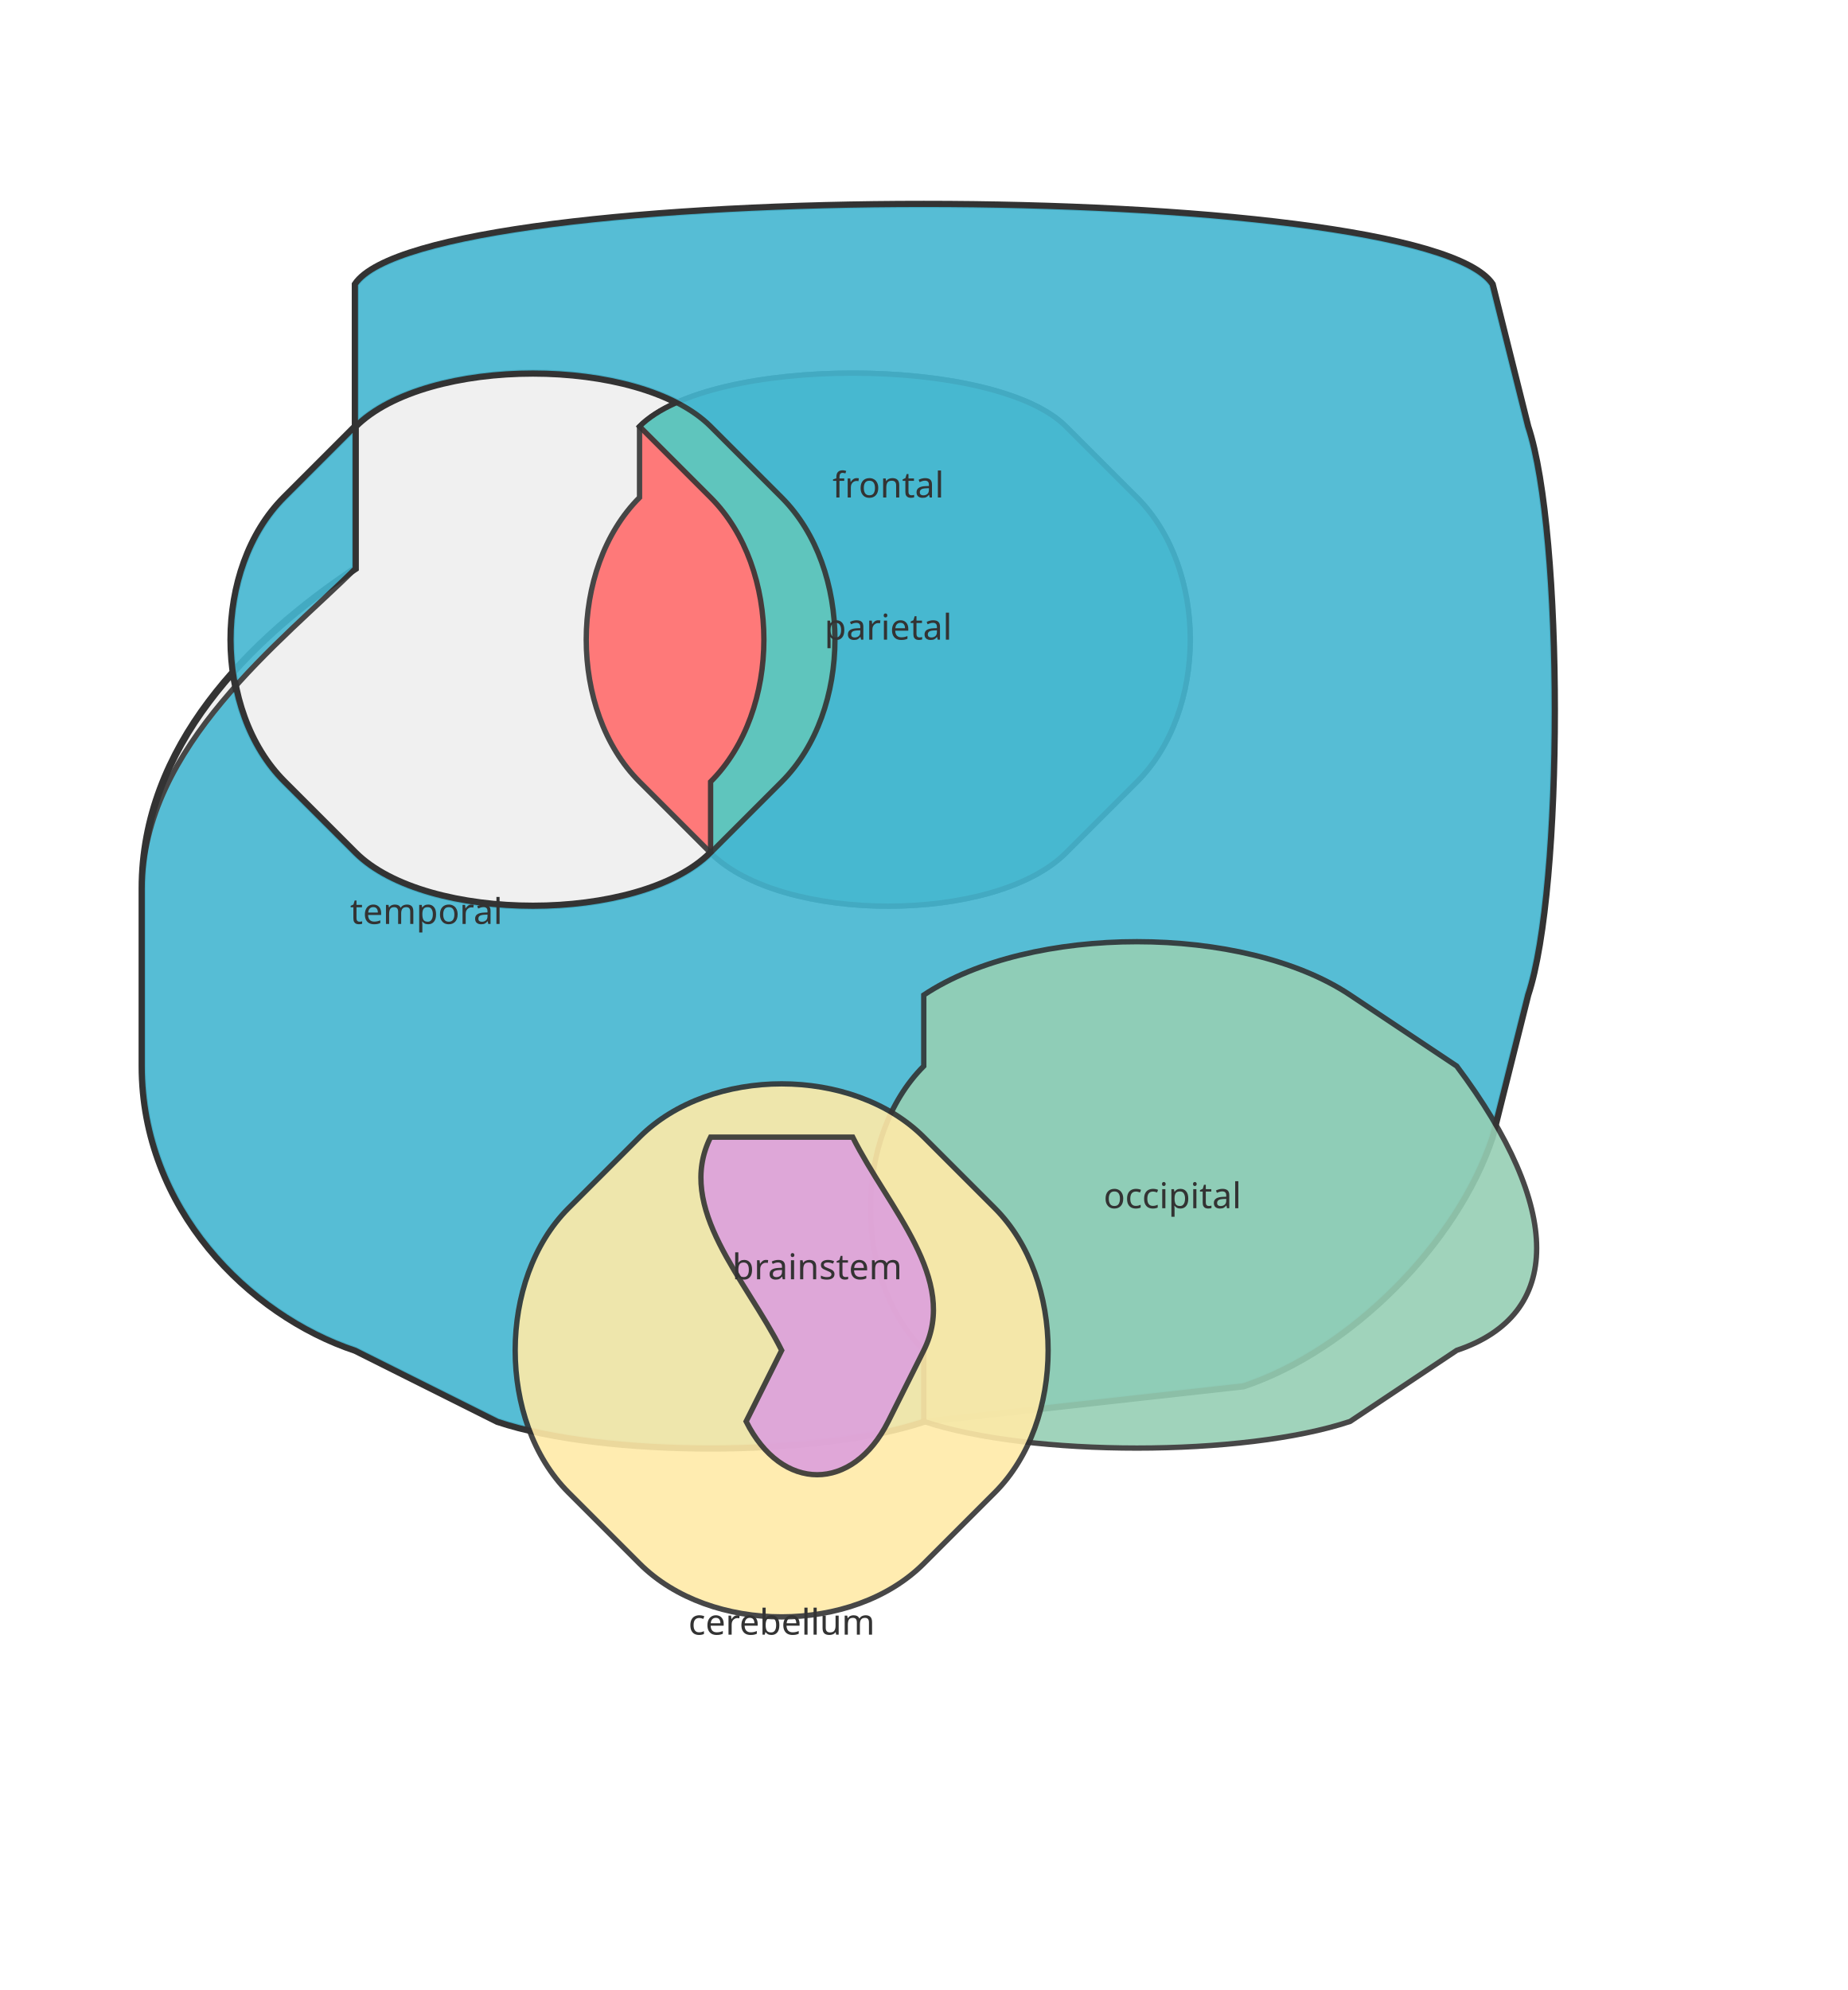
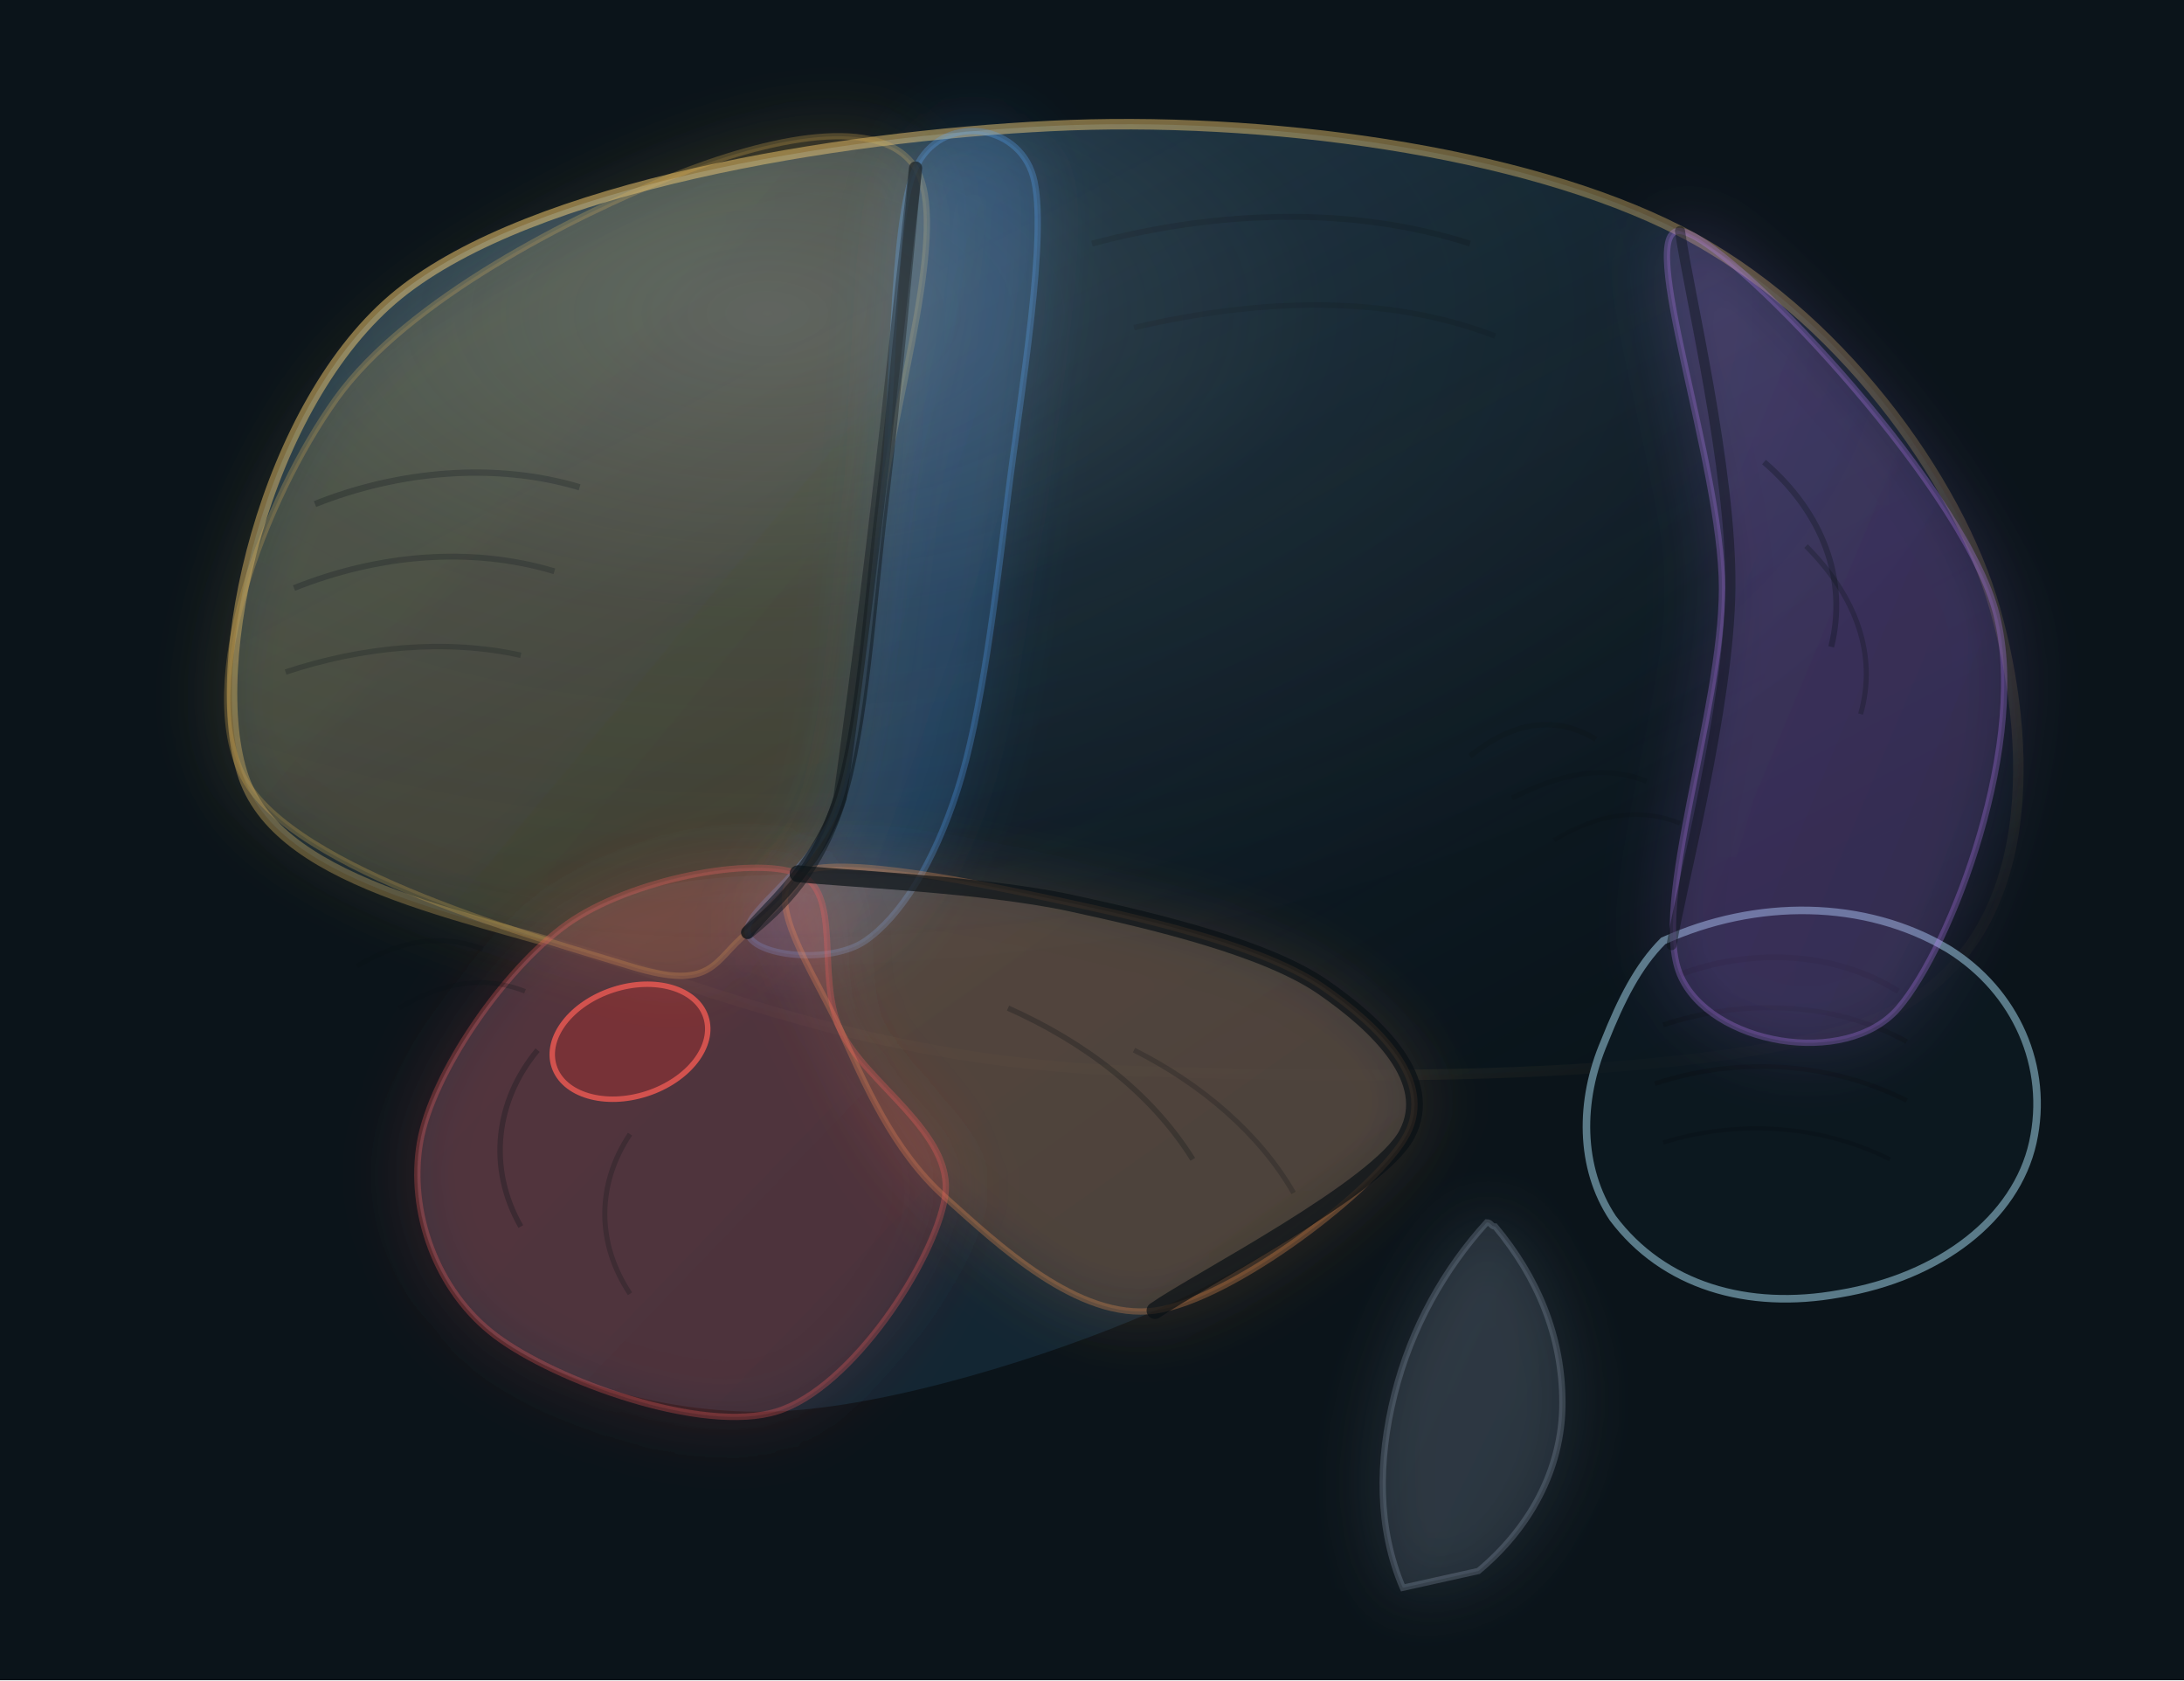
- <svg xmlns="http://www.w3.org/2000/svg" width="520" height="560" viewBox="0 0 520 560">
+ <svg xmlns="http://www.w3.org/2000/svg" width="520" height="400" viewBox="0 0 520 400" role="img" aria-label="Left lateral view of the human brain — functional anatomy, six benchmark axes mapped onto their cortical origin">
  <defs>
-     <filter id="glow" x="-20%" y="-20%" width="140%" height="140%">
-       <feGaussianBlur stdDeviation="6" result="blur" />
-       <feComposite in="SourceGraphic" in2="blur" operator="over" />
+     <linearGradient id="brain-deep" x1="0" y1="0" x2="1" y2="1">
+       <stop offset="0%" stop-color="#1c3c50" stop-opacity="0.9" />
+       <stop offset="55%" stop-color="#10222e" stop-opacity="0.65" />
+       <stop offset="100%" stop-color="#070f14" stop-opacity="0.45" />
+     </linearGradient>
+     <radialGradient id="brain-sheen" cx="30%" cy="20%" r="70%">
+       <stop offset="0%" stop-color="#dce8ee" stop-opacity="0.18" />
+       <stop offset="45%" stop-color="#dce8ee" stop-opacity="0.05" />
+       <stop offset="100%" stop-color="#dce8ee" stop-opacity="0" />
+     </radialGradient>
+     <linearGradient id="grad-reasoning" x1="0" y1="0" x2="1" y2="1">
+       <stop offset="0%" stop-color="#d4a853" />
+       <stop offset="100%" stop-color="#b08d3e" />
+     </linearGradient>
+     <linearGradient id="grad-tools" x1="0" y1="0" x2="1" y2="1">
+       <stop offset="0%" stop-color="#58a6ff" />
+       <stop offset="100%" stop-color="#3d84c7" />
+     </linearGradient>
+     <linearGradient id="grad-vision" x1="0" y1="0" x2="1" y2="1">
+       <stop offset="0%" stop-color="#bf83ff" />
+       <stop offset="100%" stop-color="#9465d3" />
+     </linearGradient>
+     <linearGradient id="grad-literary" x1="0" y1="0" x2="1" y2="1">
+       <stop offset="0%" stop-color="#ff9e5a" />
+       <stop offset="100%" stop-color="#d68240" />
+     </linearGradient>
+     <linearGradient id="grad-security" x1="0" y1="0" x2="1" y2="1">
+       <stop offset="0%" stop-color="#ff6363" />
+       <stop offset="100%" stop-color="#d64a4a" />
+     </linearGradient>
+     <linearGradient id="grad-auxiliary" x1="0" y1="0" x2="1" y2="1">
+       <stop offset="0%" stop-color="#94a3b8" />
+       <stop offset="100%" stop-color="#758496" />
+     </linearGradient>
+     <filter id="region-glow" x="-50%" y="-50%" width="200%" height="200%">
+       <feGaussianBlur stdDeviation="8" result="blur" />
+       <feMerge>
+         <feMergeNode in="blur" />
+         <feMergeNode in="SourceGraphic" />
+       </feMerge>
    </filter>
+     <linearGradient id="brain-rim" x1="0" y1="0" x2="0.75" y2="1">
+       <stop offset="0%" stop-color="#e8c069" stop-opacity="0.65" />
+       <stop offset="100%" stop-color="#e8c069" stop-opacity="0.03" />
+     </linearGradient>
  </defs>
-   <path d="M 100 80             C 120 50, 400 50, 420 80            L 430 120            C 440 150, 440 250, 430 280            L 420 320            C 410 350, 380 380, 350 390            L 260 400            C 230 410, 170 410, 140 400            L 100 380            C 70 370, 40 340, 40 300            L 40 250            C 40 210, 70 180, 100 160            L 100 120            C 120 100, 180 100, 200 120            L 220 140            C 240 160, 240 200, 220 220            L 200 240            C 180 260, 120 260, 100 240            L 80 220            C 60 200, 60 160, 80 140            L 100 120 Z" fill="#f0f0f0" stroke="#333" stroke-width="2" />
-   <path id="frontal-lobe" class="brain-region" d="M 180 120            C 200 100, 280 100, 300 120            L 320 140            C 340 160, 340 200, 320 220            L 300 240            C 280 260, 220 260, 200 240            L 180 220            C 160 200, 160 160, 180 140            L 180 120 Z" fill="#ff6b6b" stroke="#333" stroke-width="1.5" opacity="0.9" />
-   <path id="parietal-lobe" class="brain-region" d="M 200 240            C 220 260, 280 260, 300 240            L 320 220            C 340 200, 340 160, 320 140            L 300 120            C 280 100, 200 100, 180 120            L 200 140            C 220 160, 220 200, 200 220            L 200 240 Z" fill="#4ecdc4" stroke="#333" stroke-width="1.5" opacity="0.9" />
-   <path id="temporal-lobe" class="brain-region" d="M 100 160            C 80 180, 40 210, 40 250            L 40 300            C 40 340, 70 370, 100 380            L 140 400            C 170 410, 230 410, 260 400            L 350 390            C 380 380, 410 350, 420 320            L 430 280            C 440 250, 440 150, 430 120            L 420 80            C 400 50, 120 50, 100 80            L 100 120            C 120 100, 180 100, 200 120            L 220 140            C 240 160, 240 200, 220 220            L 200 240            C 180 260, 120 260, 100 240            L 80 220            C 60 200, 60 160, 80 140            L 100 120 Z" fill="#45b7d1" stroke="#333" stroke-width="1.5" opacity="0.9" />
-   <path id="occipital-lobe" class="brain-region" d="M 260 400            C 290 410, 350 410, 380 400            L 410 380            C 440 370, 440 340, 410 300            L 380 280            C 350 260, 290 260, 260 280            L 260 300            C 240 320, 240 360, 260 380            L 260 400 Z" fill="#96ceb4" stroke="#333" stroke-width="1.5" opacity="0.9" />
-   <path id="cerebellum" class="brain-region" d="M 180 440            C 200 460, 240 460, 260 440            L 280 420            C 300 400, 300 360, 280 340            L 260 320            C 240 300, 200 300, 180 320            L 160 340            C 140 360, 140 400, 160 420            L 180 440 Z" fill="#ffeaa7" stroke="#333" stroke-width="1.5" opacity="0.9" />
-   <path id="brainstem" class="brain-region" d="M 240 320            C 250 340, 270 360, 260 380            L 250 400            C 240 420, 220 420, 210 400            L 220 380            C 210 360, 190 340, 200 320            L 240 320 Z" fill="#dda0dd" stroke="#333" stroke-width="1.5" opacity="0.9" />
-   <text x="250" y="140" font-family="sans-serif" font-size="10" fill="#333" text-anchor="middle">frontal</text>
-   <text x="250" y="180" font-family="sans-serif" font-size="10" fill="#333" text-anchor="middle">parietal</text>
-   <text x="120" y="260" font-family="sans-serif" font-size="10" fill="#333" text-anchor="middle">temporal</text>
-   <text x="330" y="340" font-family="sans-serif" font-size="10" fill="#333" text-anchor="middle">occipital</text>
-   <text x="220" y="460" font-family="sans-serif" font-size="10" fill="#333" text-anchor="middle">cerebellum</text>
-   <text x="230" y="360" font-family="sans-serif" font-size="10" fill="#333" text-anchor="middle">brainstem</text>
+   <rect x="0" y="0" width="520" height="400" fill="#0b141a" />
+   <path d="M 58,185 C 48.8,158.3 63.0,95.8 95,70 C 127.0,44.2 199.2,32.5 250,30 C 300.8,27.5 362.5,35.8 400,55 C 437.5,74.2 466.3,114.2 475,145 C 483.7,175.8 486.2,221.7 452,240 C 417.8,258.3 320.3,256.7 270,255 C 219.7,253.3 185.3,241.7 150,230 C 114.7,218.3 67.2,211.7 58,185 Z" fill="url(#brain-deep)" stroke="url(#brain-rim)" stroke-width="2.5" />
+   <path d="M 135,220 C 120.0,230.7 102.8,255.7 100,272 C 97.2,288.3 103.8,307.3 118,318 C 132.2,328.7 158.8,337.0 185,336 C 211.2,335.0 250.0,323.0 275,312 C 300.0,301.0 328.3,282.8 335,270 C 341.7,257.2 328.3,244.2 315,235 C 301.7,225.8 275.8,219.5 255,215 C 234.2,210.5 210.0,207.2 190,208 C 170.0,208.8 150.0,209.3 135,220 Z" fill="#152a38" fill-opacity="0.85" stroke="none" />
+   <path d="M 396,224 C 418,214 444,214 464,226 C 480,236 488,254 484,272 C 480,290 462,304 438,308 C 416,312 396,306 384,290 C 376,278 376,262 382,248 C 386,238 390,230 396,224 Z" fill="rgba(14,28,36,0.6)" stroke="#5a7a88" stroke-width="1.8" />
+   <path d="M 400,232 C 416,226 436,226 452,236" fill="none" stroke="#080f14" stroke-width="1.4" opacity="0.55" />
+   <path d="M 396,244 C 414,238 436,238 454,248" fill="none" stroke="#080f14" stroke-width="1.2" opacity="0.5" />
+   <path d="M 394,258 C 412,252 434,252 454,262" fill="none" stroke="#080f14" stroke-width="1.1" opacity="0.45" />
+   <path d="M 396,272 C 412,267 432,267 450,276" fill="none" stroke="#080f14" stroke-width="1" opacity="0.4" />
+   <path id="br-auxiliary" class="brain-region" data-axis="auxiliary" fill="url(#grad-auxiliary)" stroke="rgba(148,163,184,0.7)" stroke-width="1.5" d="M 356,292 C 366,304 372,318 372,334 C 372,350 364,364 352,374 L 334,378 C 328,364 328,348 332,332 C 336,316 344,302 354,291 C 355,291 355,292 356,292 Z">
+     <animate attributeName="fill-opacity" values="0.15;0.45;0.15" dur="3s" repeatCount="indefinite" />
+   </path>
+   <path id="br-reasoning" class="brain-region" data-axis="reasoning" fill="url(#grad-reasoning)" stroke="rgba(212,168,83,0.7)" stroke-width="1.5" d="M 58,185 C 46.3,162.5 63.0,118.8 80,95 C 97.0,71.2 137.0,51.2 160,42 C 183.0,32.8 209.7,27.0 218,40 C 226.3,53.0 213.0,95.0 210,120 C 207.0,145.0 205.3,173.0 200,190 C 194.7,207.0 186.3,215.3 178,222 C 169.7,228.7 170.0,236.2 150,230 C 130.0,223.8 69.7,207.5 58,185 Z">
+     <animate attributeName="fill-opacity" values="0.15;0.45;0.15" dur="3s" repeatCount="indefinite" />
+   </path>
+   <path id="br-tools" class="brain-region" data-axis="tools" fill="url(#grad-tools)" stroke="rgba(88,166,255,0.7)" stroke-width="1.5" d="M 218,40 C 212.0,53.0 213.0,95.0 210,120 C 207.0,145.0 205.3,173.0 200,190 C 194.7,207.0 177.0,216.3 178,222 C 179.0,227.7 197.7,229.7 206,224 C 214.3,218.3 222.3,205.7 228,188 C 233.7,170.3 237.0,142.3 240,118 C 243.0,93.7 249.7,55.0 246,42 C 242.3,29.0 224.0,27.0 218,40 Z">
+     <animate attributeName="fill-opacity" values="0.15;0.45;0.15" dur="3s" repeatCount="indefinite" />
+   </path>
+   <path id="br-vision" class="brain-region" data-axis="vision" fill="url(#grad-vision)" stroke="rgba(191,131,255,0.7)" stroke-width="1.5" d="M 400,55 C 410.8,55.8 466.3,114.2 475,145 C 483.7,175.8 464.5,225.5 452,240 C 439.5,254.5 407.0,248.7 400,232 C 393.0,215.3 410.0,169.5 410,140 C 410.0,110.5 389.2,54.2 400,55 Z">
+     <animate attributeName="fill-opacity" values="0.15;0.45;0.15" dur="3s" repeatCount="indefinite" />
+   </path>
+   <path id="br-literary" class="brain-region" data-axis="literary" fill="url(#grad-literary)" stroke="rgba(255,158,90,0.7)" stroke-width="1.5" d="M 190,208 C 199.2,203.0 234.2,210.5 255,215 C 275.8,219.5 301.7,225.8 315,235 C 328.3,244.2 341.7,257.2 335,270 C 328.3,282.8 293.3,309.5 275,312 C 256.7,314.5 237.5,296.2 225,285 C 212.5,273.8 205.8,257.8 200,245 C 194.2,232.2 180.8,213.0 190,208 Z">
+     <animate attributeName="fill-opacity" values="0.15;0.45;0.15" dur="3s" repeatCount="indefinite" />
+   </path>
+   <path id="br-security" class="brain-region" data-axis="security" fill="url(#grad-security)" stroke="rgba(255,99,99,0.7)" stroke-width="1.5" d="M 135,220 C 120.0,230.7 102.8,255.7 100,272 C 97.2,288.3 103.8,307.3 118,318 C 132.2,328.7 167.2,341.5 185,336 C 202.8,330.5 222.5,300.2 225,285 C 227.5,269.8 205.8,257.8 200,245 C 194.2,232.2 200.8,212.2 190,208 C 179.2,203.8 150.0,209.3 135,220 Z">
+     <animate attributeName="fill-opacity" values="0.15;0.45;0.15" dur="3s" repeatCount="indefinite" />
+   </path>
+   <ellipse cx="150" cy="248" rx="19" ry="13" transform="rotate(-18 150 248)" fill="rgba(200,45,40,0.35)" stroke="#e05550" stroke-width="1.3" opacity="0.9" />
+   <path d="M 218,40 C 216.7,53.3 213.0,95.0 210,120 C 207.0,145.0 205.3,173.0 200,190 C 194.7,207.0 181.7,216.7 178,222" fill="none" stroke="#080f14" stroke-width="3" stroke-linecap="round" opacity="0.55" />
+   <path d="M 190,208 C 200.8,209.2 234.2,210.5 255,215 C 275.8,219.5 301.7,225.8 315,235 C 328.3,244.2 341.7,257.2 335,270 C 328.3,282.8 285.0,305.0 275,312" fill="none" stroke="#080f14" stroke-width="4" stroke-linecap="round" opacity="0.7" />
+   <path d="M 218,40 C 213.7,75.3 210.0,118.0 200,190 C 194.7,207.0 186.3,215.3 178,222" fill="none" stroke="#080f14" stroke-width="3.2" stroke-linecap="round" opacity="0.5" />
+   <path d="M 400,55 C 402.0,69.2 412.3,111.7 412,140 C 411.7,168.3 400.3,210.8 398,225" fill="none" stroke="#080f14" stroke-width="2.4" stroke-linecap="round" opacity="0.45" />
+   <path d="M 75,120 C 95,112 118,110 138,116" fill="none" stroke="#080f14" stroke-width="1.5" opacity="0.32" />
+   <path d="M 70,140 C 90,132 112,130 132,136" fill="none" stroke="#080f14" stroke-width="1.4" opacity="0.28" />
+   <path d="M 68,160 C 86,154 106,152 124,156" fill="none" stroke="#080f14" stroke-width="1.3" opacity="0.25" />
+   <path d="M 260,58 C 290,50 322,49 350,58" fill="none" stroke="#080f14" stroke-width="1.4" opacity="0.28" />
+   <path d="M 270,78 C 300,71 330,70 356,80" fill="none" stroke="#080f14" stroke-width="1.3" opacity="0.24" />
+   <path d="M 420,110 C 434,122 440,138 436,154" fill="none" stroke="#080f14" stroke-width="1.4" opacity="0.3" />
+   <path d="M 430,130 C 442,142 447,156 443,170" fill="none" stroke="#080f14" stroke-width="1.2" opacity="0.26" />
+   <path d="M 128,250 C 118,262 116,278 124,292" fill="none" stroke="#080f14" stroke-width="1.3" opacity="0.28" />
+   <path d="M 150,270 C 142,282 142,296 150,308" fill="none" stroke="#080f14" stroke-width="1.2" opacity="0.24" />
+   <path d="M 240,240 C 258,248 274,260 284,276" fill="none" stroke="#080f14" stroke-width="1.3" opacity="0.26" />
+   <path d="M 270,250 C 286,258 300,270 308,284" fill="none" stroke="#080f14" stroke-width="1.2" opacity="0.22" />
+   <path d="M 350,180 C 360,172 370,170 380,176" fill="none" stroke="#080f14" stroke-width="1.3" opacity="0.26" />
+   <path d="M 360,190 C 372,184 382,182 392,186" fill="none" stroke="#080f14" stroke-width="1.2" opacity="0.24" />
+   <path d="M 370,200 C 380,194 390,192 400,196" fill="none" stroke="#080f14" stroke-width="1.1" opacity="0.22" />
+   <path d="M 85,230 C 95,224 105,222 115,226" fill="none" stroke="#080f14" stroke-width="1.2" opacity="0.26" />
+   <path d="M 95,240 C 105,234 115,232 125,236" fill="none" stroke="#080f14" stroke-width="1.1" opacity="0.24" />
+   <path d="M 58,185 C 48.8,158.3 63.0,95.8 95,70 C 127.0,44.2 199.2,32.5 250,30 C 300.8,27.5 362.5,35.8 400,55 C 437.5,74.2 466.3,114.2 475,145 C 483.7,175.8 486.2,221.7 452,240 C 417.8,258.3 320.3,256.7 270,255 C 219.7,253.3 185.3,241.7 150,230 C 114.7,218.3 67.2,211.7 58,185 Z" fill="url(#brain-sheen)" />
+   <style>
+     /* Base state - subtle, darkened regions */
+     .brain-region {
+       fill-opacity: 0.15;
+       stroke-opacity: 0.4;
+       stroke-width: 1.5px;
+       transition: all 0.3s cubic-bezier(0.4, 0, 0.2, 1);
+       filter: url(#region-glow);
+     }
+ 
+     /* Firing (active) state - glowing brightly */
+     .brain-region.firing {
+       fill-opacity: 0.95;
+       stroke-opacity: 1;
+       stroke-width: 2px;
+     }
+ 
+     /* Specific region animations when firing */
+     #br-reasoning.firing {
+       filter: url(#region-glow) drop-shadow(0 0 12px rgba(212, 168, 83, 0.9));
+     }
+     
+     #br-tools.firing {
+       filter: url(#region-glow) drop-shadow(0 0 12px rgba(88, 166, 255, 0.9));
+     }
+     
+     #br-vision.firing {
+       filter: url(#region-glow) drop-shadow(0 0 12px rgba(191, 131, 255, 0.9));
+     }
+     
+     #br-literary.firing {
+       filter: url(#region-glow) drop-shadow(0 0 12px rgba(255, 158, 90, 0.9));
+     }
+     
+     #br-security.firing {
+       filter: url(#region-glow) drop-shadow(0 0 12px rgba(255, 99, 99, 0.9));
+     }
+     
+     #br-auxiliary.firing {
+       filter: url(#region-glow) drop-shadow(0 0 12px rgba(148, 163, 184, 0.9));
+     }
+ 
+     /* Hover effect for interactivity */
+     .brain-region:hover {
+       stroke-width: 1.8px;
+       transition: all 0.2s ease-in-out;
+     }
+   </style>
</svg>
